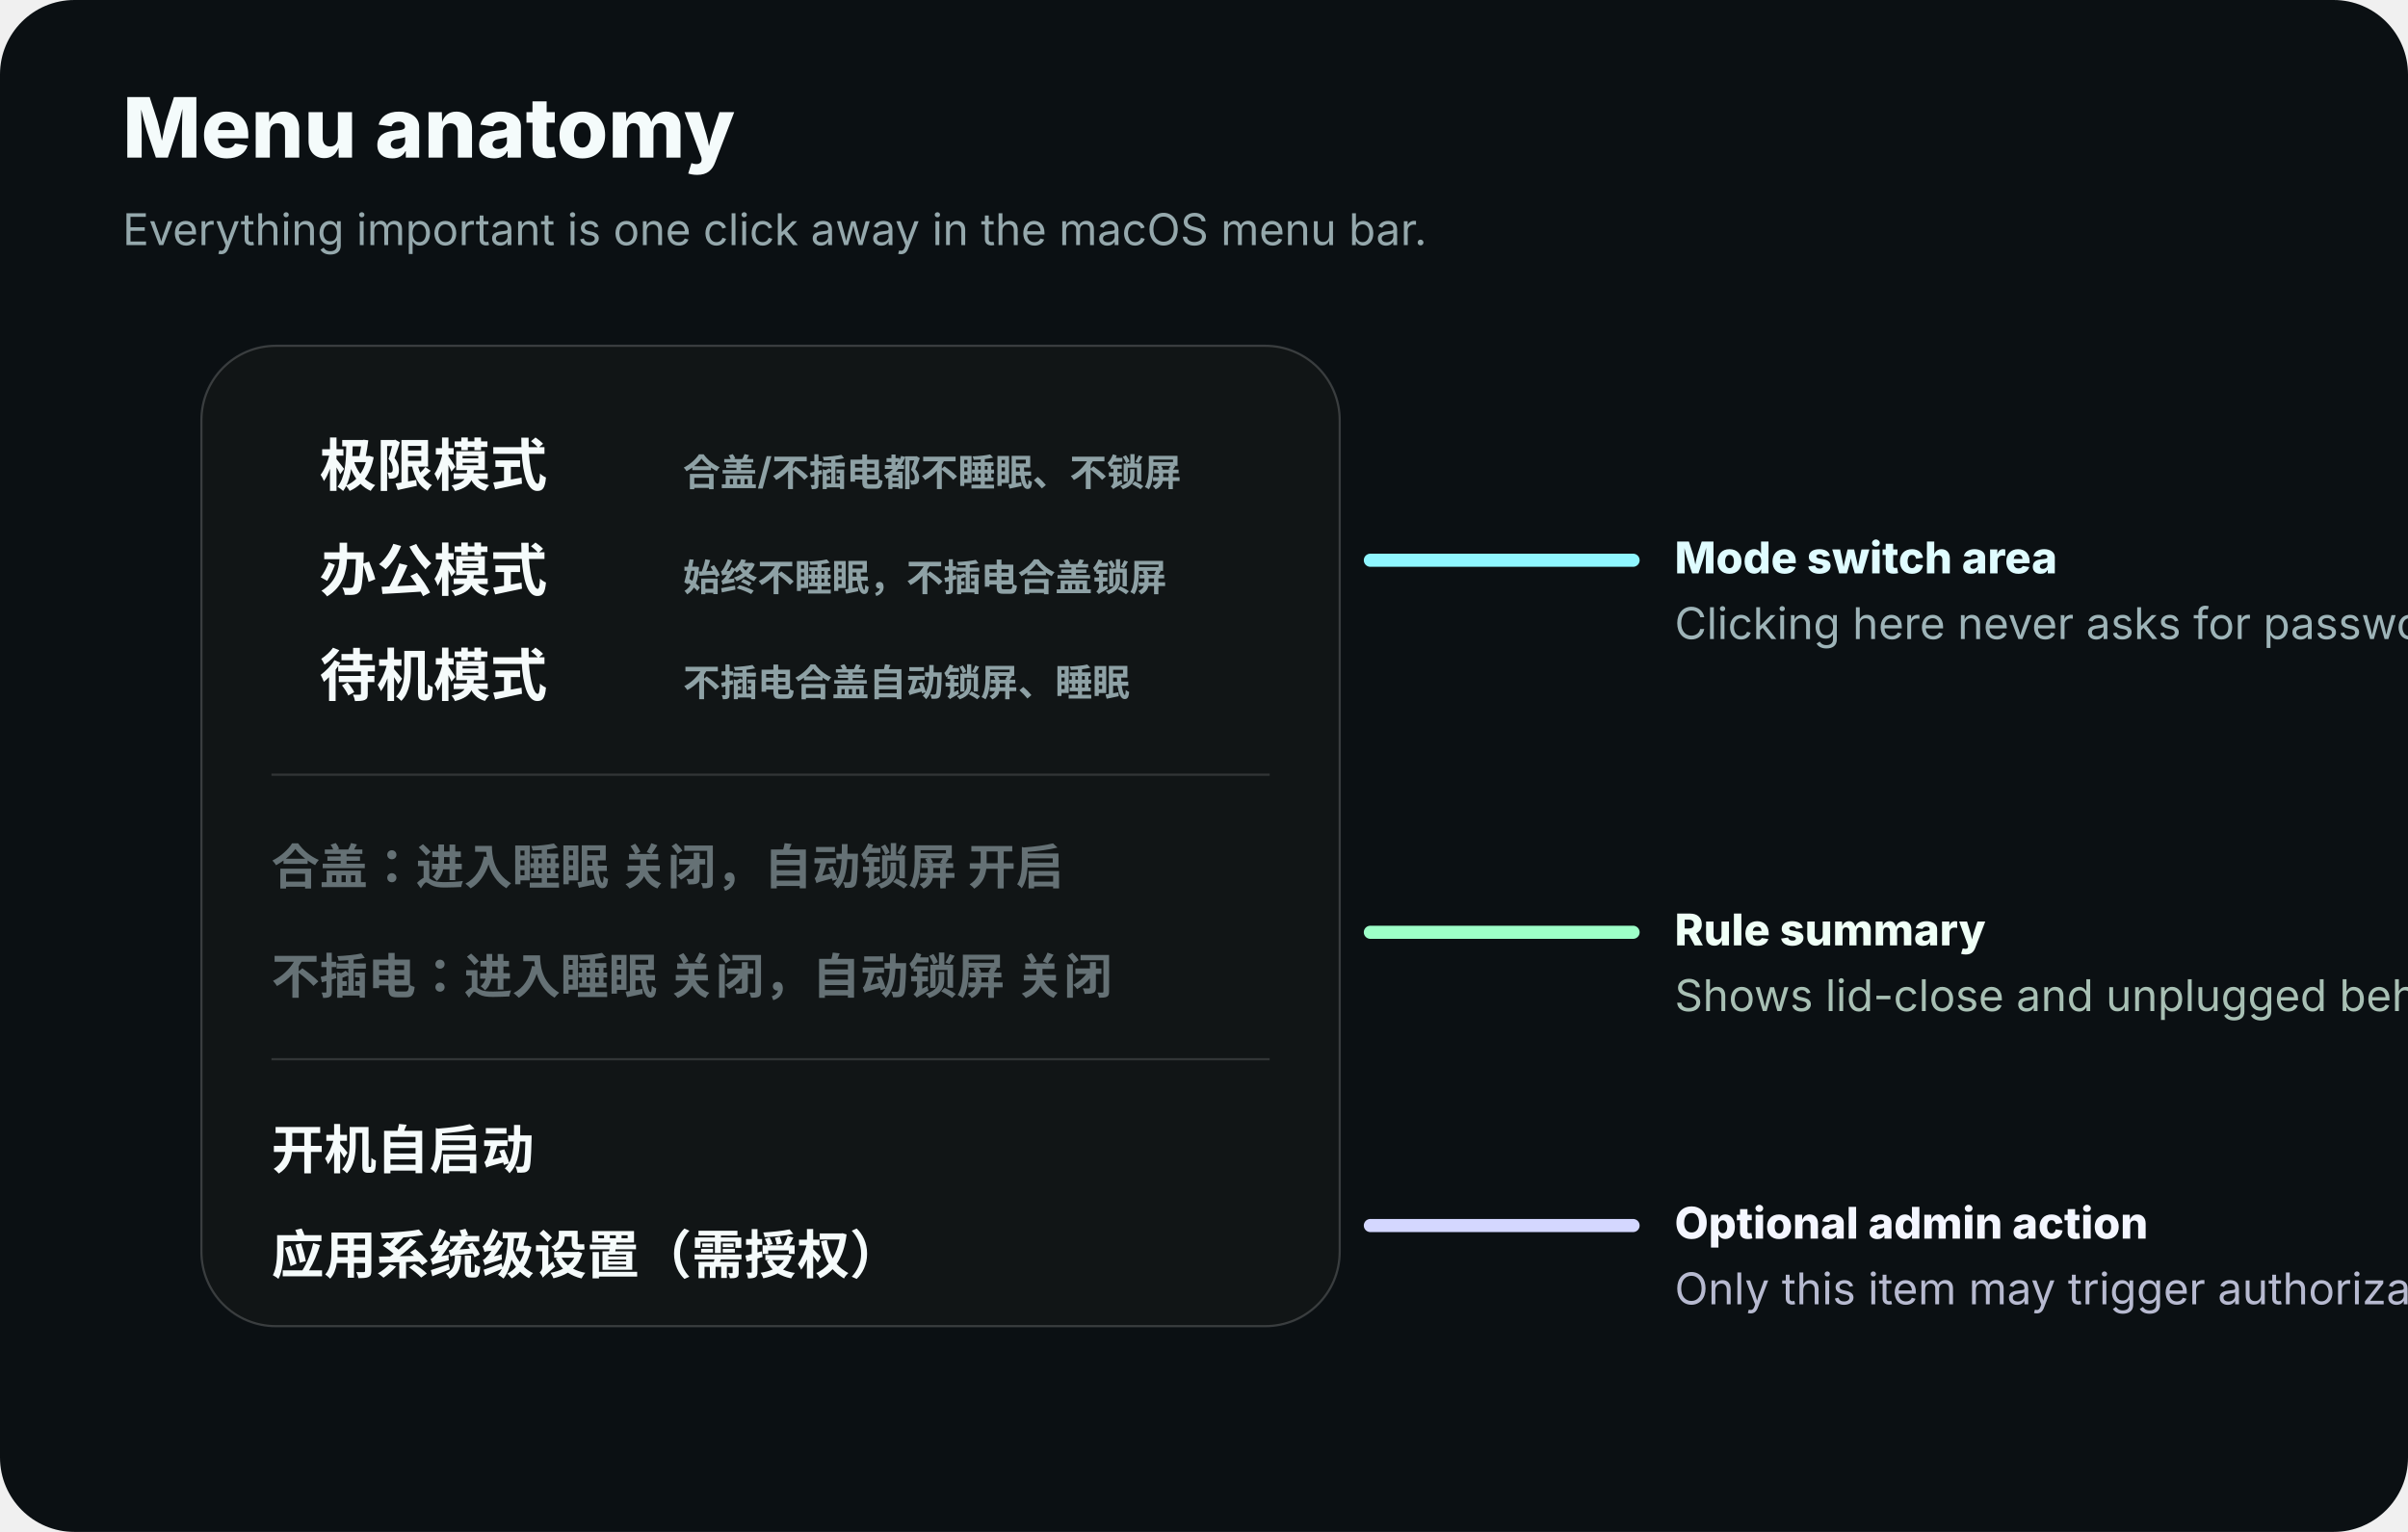
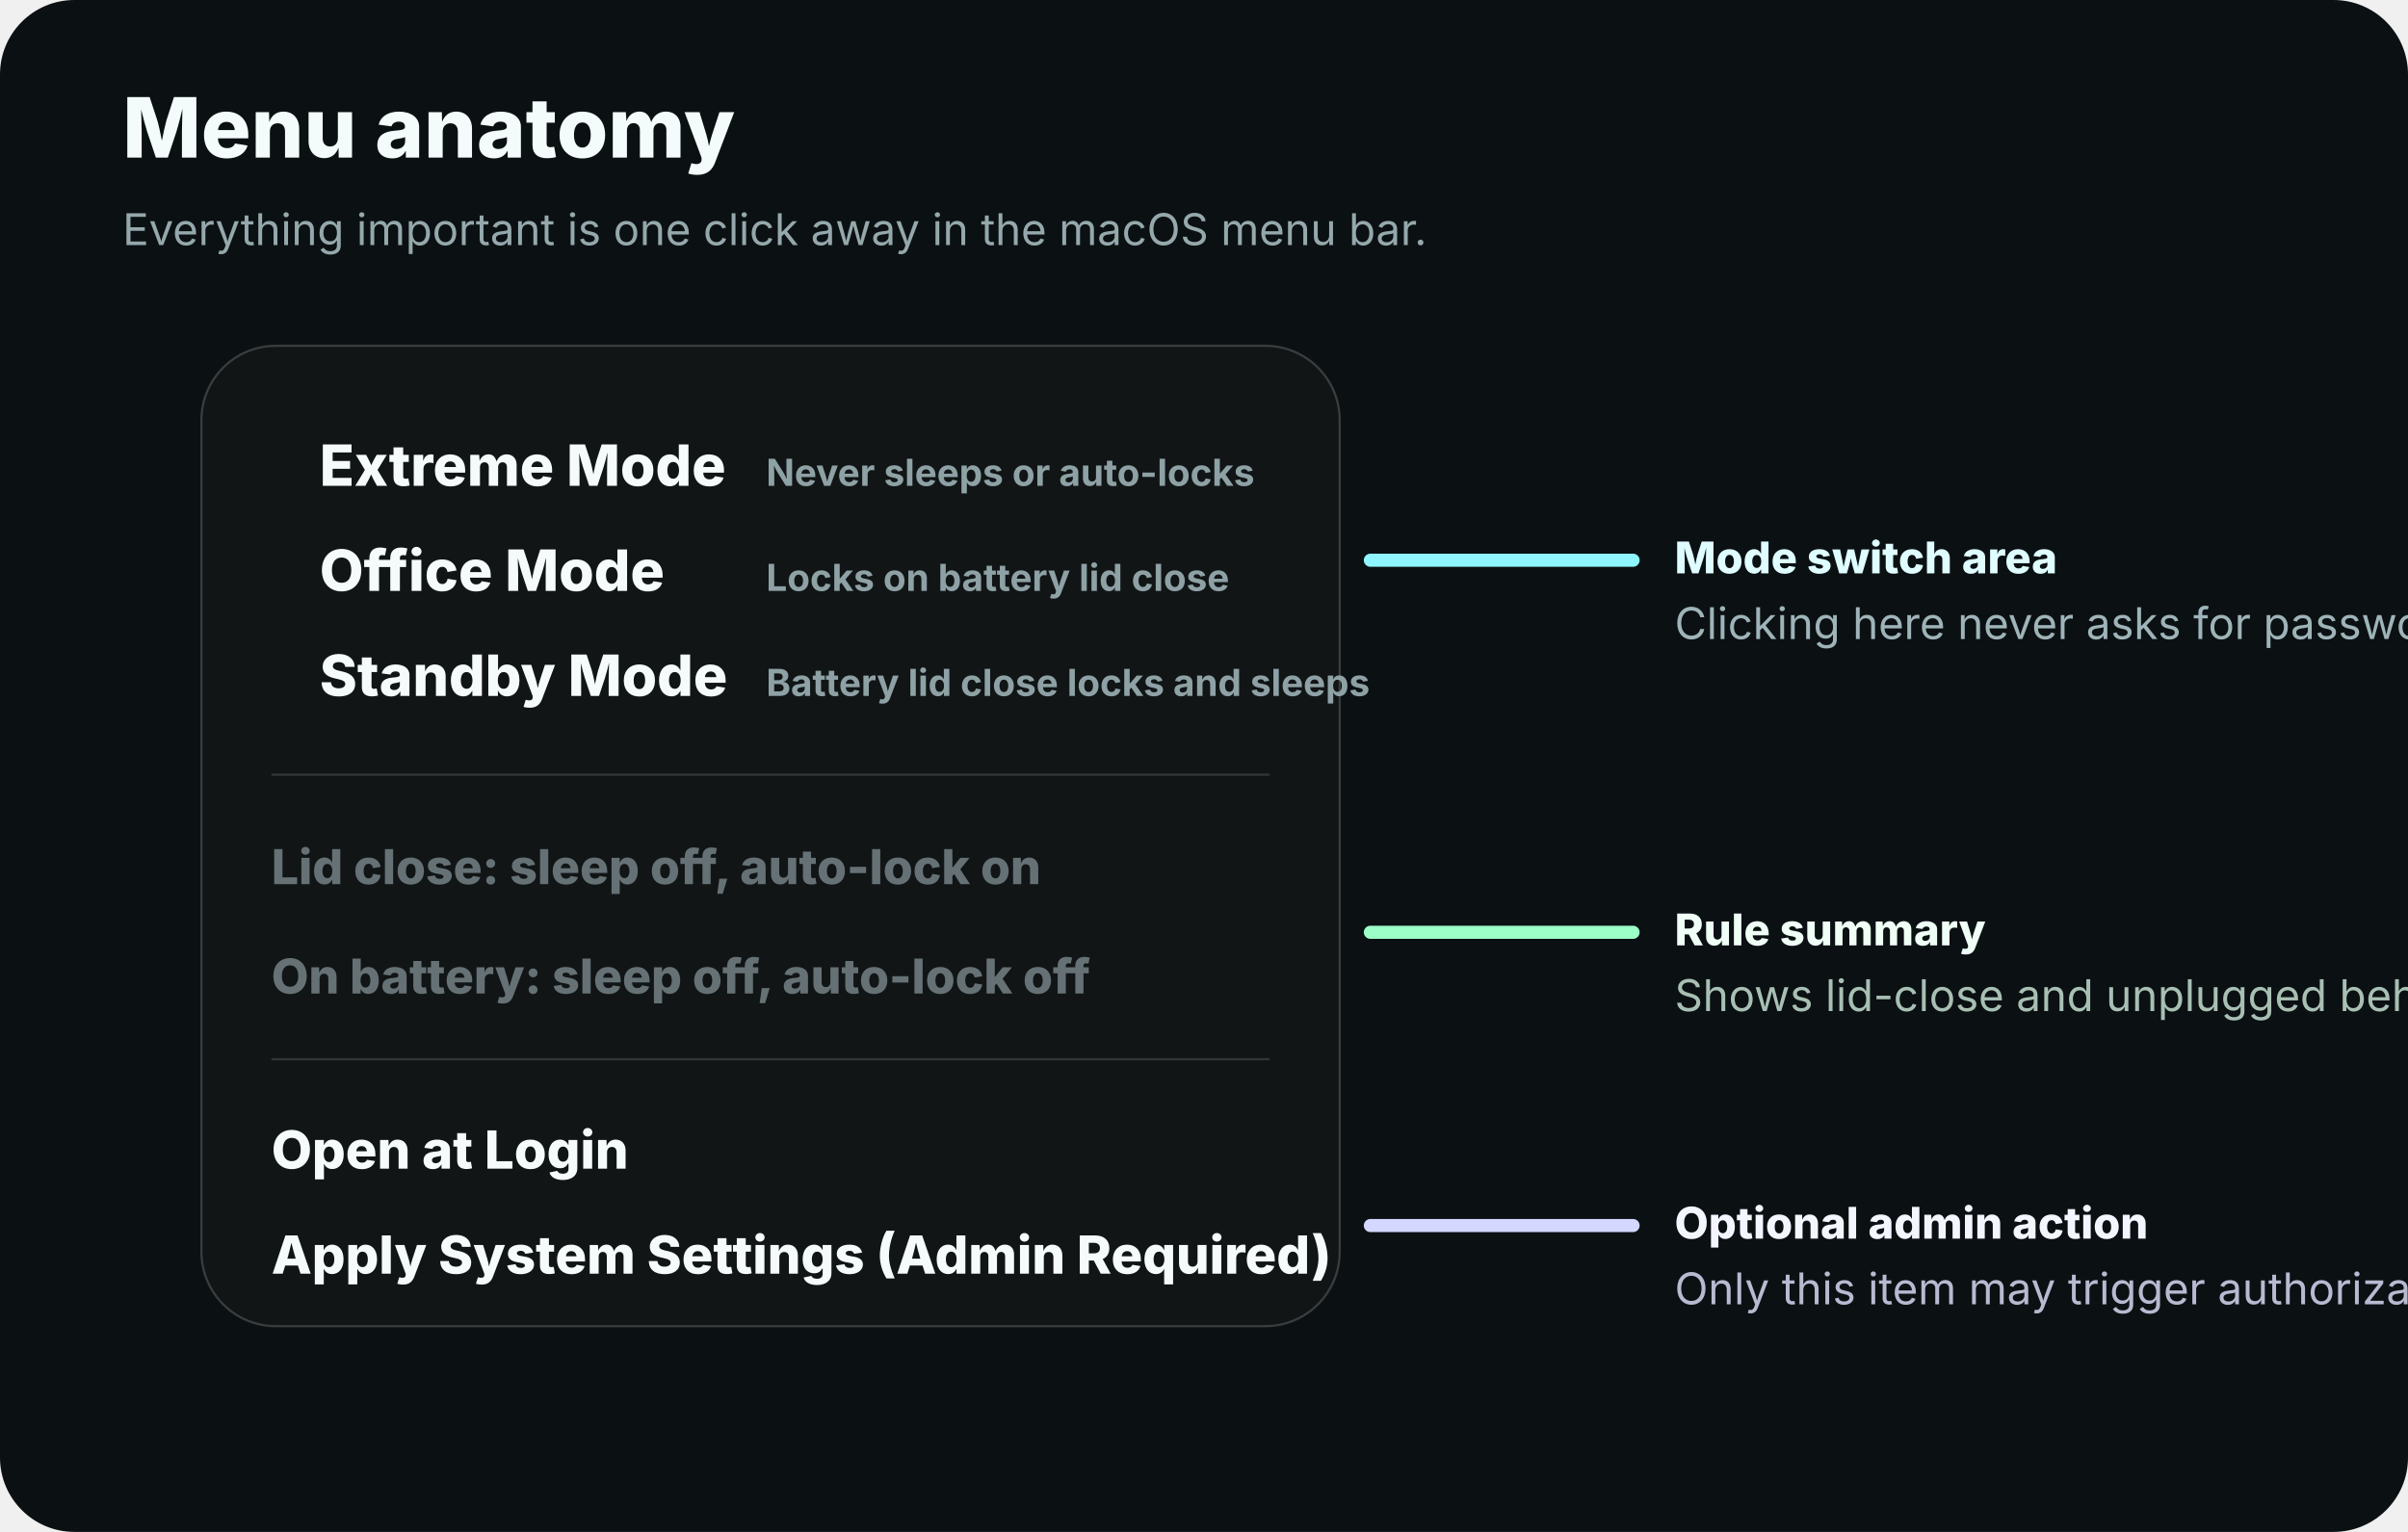
<svg xmlns="http://www.w3.org/2000/svg" viewBox="0 0 1100 700" role="img" aria-labelledby="title desc">
  <rect width="1100" height="700" rx="34" fill="#0b1013" />
  <text x="56" y="72" fill="#f4fbfb" font-family="-apple-system,BlinkMacSystemFont,Segoe UI,sans-serif" font-size="38" font-weight="800">Menu anatomy</text>
  <text x="56" y="112" fill="#95a8ac" font-family="-apple-system,BlinkMacSystemFont,Segoe UI,sans-serif" font-size="20">Everything important is one click away in the macOS menu bar.</text>
  <g transform="translate(92 158)" font-family="-apple-system,BlinkMacSystemFont,Segoe UI,sans-serif">
    <rect width="520" height="448" rx="34" fill="#111516" stroke="#ffffff" stroke-opacity="0.18" />
-     <text x="54" y="64" fill="#f5fbfb" font-size="26" font-weight="800">极限模式</text>
-     <text x="54" y="112" fill="#f5fbfb" font-size="26" font-weight="800">办公模式</text>
-     <text x="54" y="160" fill="#f5fbfb" font-size="26" font-weight="800">待机模式</text>
-     <text x="220" y="64" fill="#8ea1a5" font-size="17" font-weight="700">合盖/不插电都不睡眠、不锁屏</text>
-     <text x="220" y="112" fill="#8ea1a5" font-size="17" font-weight="700">始终不睡眠，不插电合盖锁屏</text>
-     <text x="220" y="160" fill="#8ea1a5" font-size="17" font-weight="700">不插电合盖自动锁屏、睡眠</text>
+     <text x="54" y="64" fill="#f5fbfb" font-size="26" font-weight="800">Extreme Mode</text>
+     <text x="54" y="112" fill="#f5fbfb" font-size="26" font-weight="800">Office Mode</text>
+     <text x="54" y="160" fill="#f5fbfb" font-size="26" font-weight="800">Standby Mode</text>
+     <text x="258" y="64" fill="#8ea1a5" font-size="17" font-weight="700">Never sleeps or auto-locks</text>
+     <text x="258" y="112" fill="#8ea1a5" font-size="17" font-weight="700">Locks on battery lid close</text>
+     <text x="258" y="160" fill="#8ea1a5" font-size="17" font-weight="700">Battery lid close locks and sleeps</text>
    <path d="M32 196h456" stroke="#ffffff" stroke-opacity="0.14" />
-     <text x="32" y="246" fill="#657175" font-size="22" font-weight="800">合盖：进入睡眠 关闭，自动锁屏 开启</text>
-     <text x="32" y="296" fill="#657175" font-size="22" font-weight="800">不插电：进入睡眠 关闭，自动锁屏 关闭</text>
+     <text x="32" y="246" fill="#657175" font-size="22" font-weight="800">Lid close: sleep off, auto-lock on</text>
+     <text x="32" y="296" fill="#657175" font-size="22" font-weight="800">On battery: sleep off, auto-lock off</text>
    <path d="M32 326h456" stroke="#ffffff" stroke-opacity="0.14" />
-     <text x="32" y="376" fill="#f5fbfb" font-size="24" font-weight="800">开机自启动</text>
-     <text x="32" y="424" fill="#f5fbfb" font-size="24" font-weight="800">应用系统级设置（需授权）</text>
+     <text x="32" y="376" fill="#f5fbfb" font-size="24" font-weight="800">Open at Login</text>
+     <text x="32" y="424" fill="#f5fbfb" font-size="24" font-weight="800">Apply System Settings (Admin Required)</text>
  </g>
  <g font-family="-apple-system,BlinkMacSystemFont,Segoe UI,sans-serif" font-size="20">
    <path d="M626 256h120" stroke="#8ff6ff" stroke-width="6" stroke-linecap="round" />
    <text x="765" y="262" fill="#dffcff" font-weight="800">Mode switch area</text>
    <text x="765" y="292" fill="#9eb4b8">Clicking here never asks for password.</text>
    <path d="M626 426h120" stroke="#9dffc8" stroke-width="6" stroke-linecap="round" />
    <text x="765" y="432" fill="#effff6" font-weight="800">Rule summary</text>
    <text x="765" y="462" fill="#a8c0b4">Shows lid-close and unplugged behavior.</text>
    <path d="M626 560h120" stroke="#d4d7ff" stroke-width="6" stroke-linecap="round" />
    <text x="765" y="566" fill="#f4f6ff" font-weight="800">Optional admin action</text>
    <text x="765" y="596" fill="#b7bad0">Only this item may trigger authorization.</text>
  </g>
</svg>
